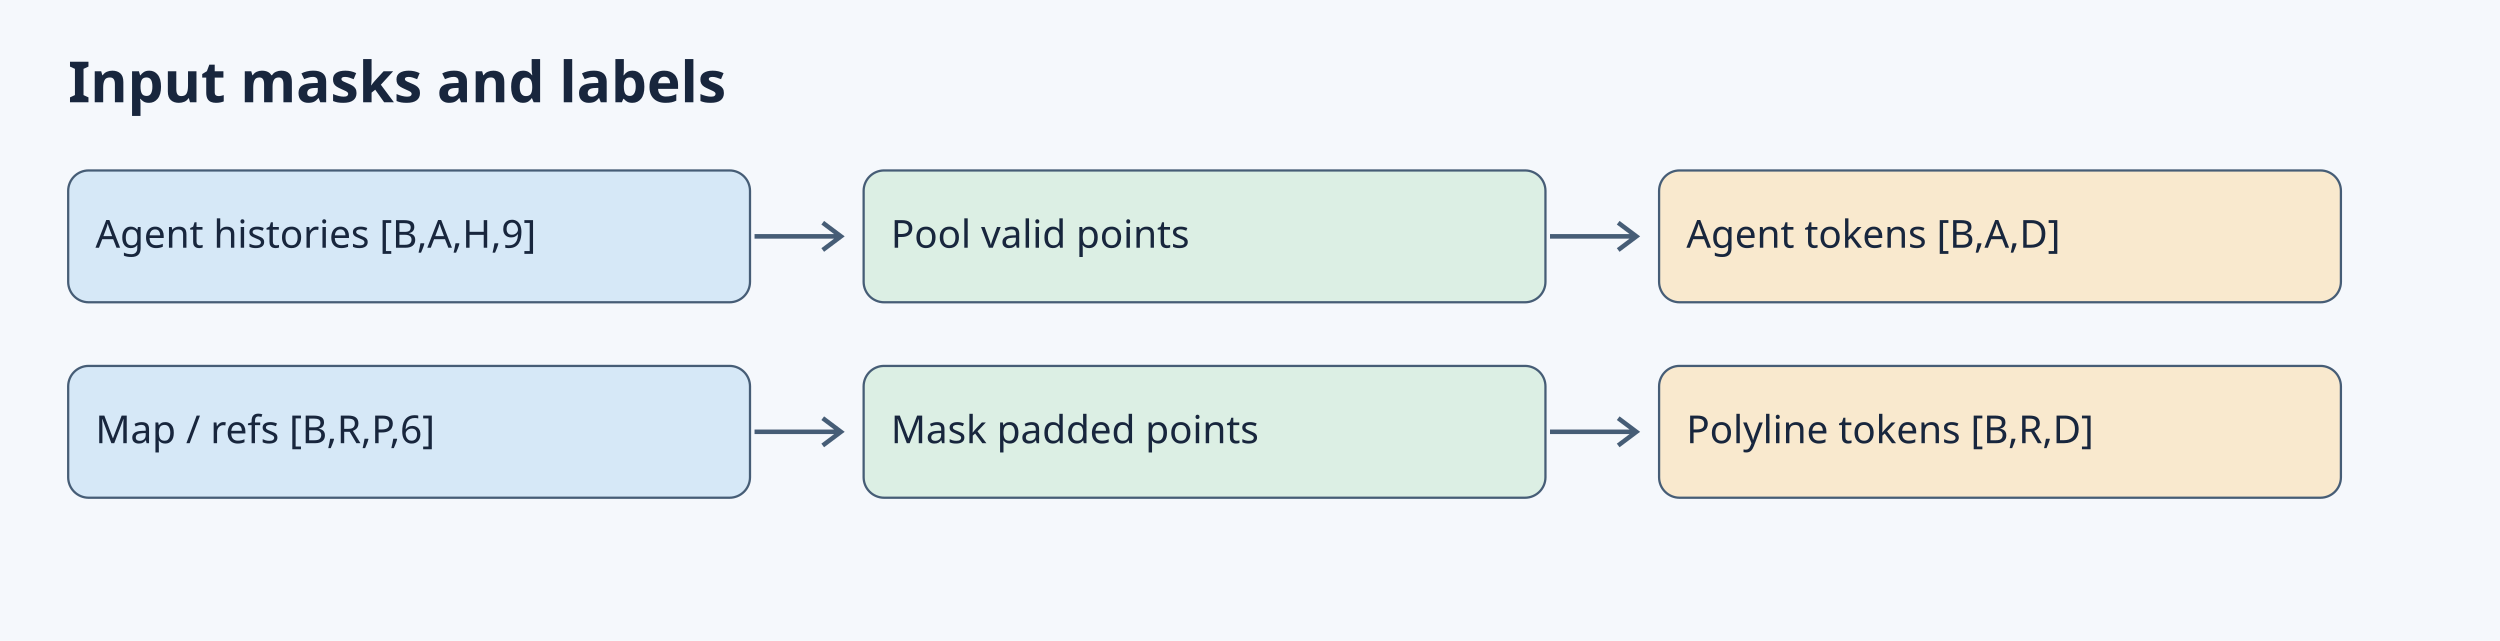
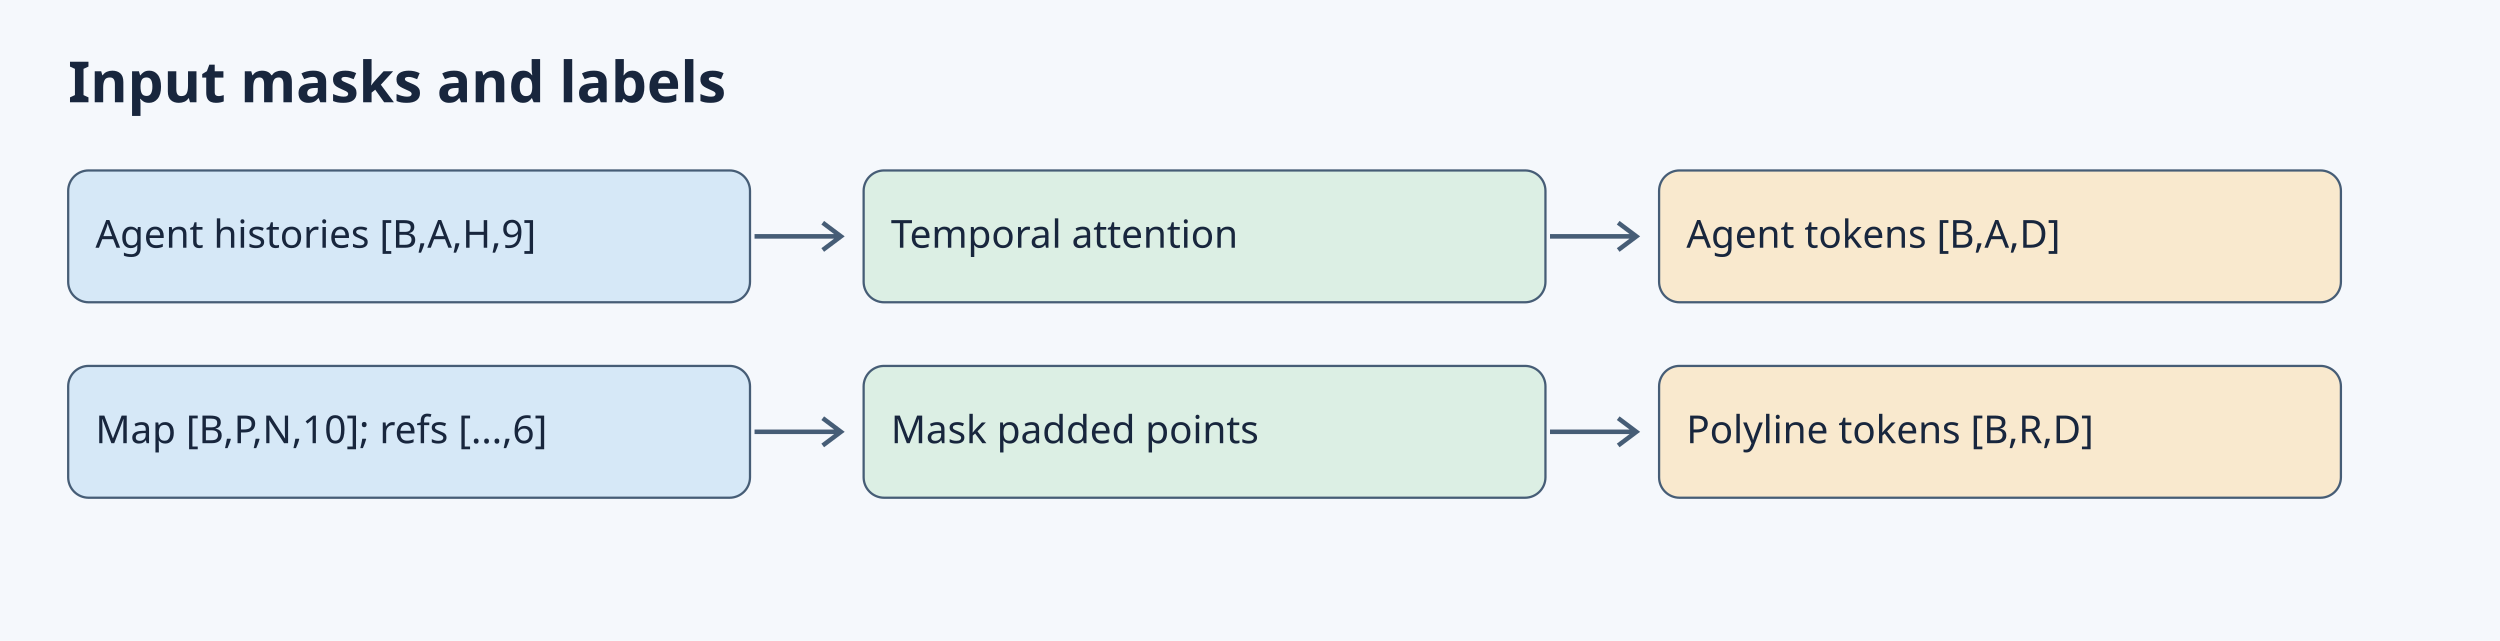
<svg xmlns="http://www.w3.org/2000/svg" width="1100" height="282" viewBox="0 0 1100 282">
  <rect width="100%" height="100%" fill="#f5f8fc" />
  <text x="30" y="45" font-family="sans-serif" font-size="25" font-weight="bold" fill="#18263d">Input masks and labels</text>
  <rect x="30" y="75" width="300" height="58" rx="9" fill="#d6e8f7" stroke="#465d76" />
  <text x="42" y="109" font-family="sans-serif" font-size="17" fill="#18263d">Agent histories [B,A,H,9]</text>
  <path d="M332 104 h 38 m -8 -6 l 8 6 -8 6" fill="none" stroke="#465d76" stroke-width="2" />
  <rect x="380" y="75" width="300" height="58" rx="9" fill="#dcefe4" stroke="#465d76" />
-   <text x="392" y="109" font-family="sans-serif" font-size="17" fill="#18263d">Pool valid points</text>
+   <text x="392" y="109" font-family="sans-serif" font-size="17" fill="#18263d">Temporal attention</text>
  <path d="M682 104 h 38 m -8 -6 l 8 6 -8 6" fill="none" stroke="#465d76" stroke-width="2" />
  <rect x="730" y="75" width="300" height="58" rx="9" fill="#f9e9ce" stroke="#465d76" />
  <text x="742" y="109" font-family="sans-serif" font-size="17" fill="#18263d">Agent tokens [B,A,D]</text>
  <rect x="30" y="161" width="300" height="58" rx="9" fill="#d6e8f7" stroke="#465d76" />
-   <text x="42" y="195" font-family="sans-serif" font-size="17" fill="#18263d">Map / refs [B,R,P,6]</text>
+   <text x="42" y="195" font-family="sans-serif" font-size="17" fill="#18263d">Map [B,P,N,10]; refs [...,6]</text>
  <path d="M332 190 h 38 m -8 -6 l 8 6 -8 6" fill="none" stroke="#465d76" stroke-width="2" />
  <rect x="380" y="161" width="300" height="58" rx="9" fill="#dcefe4" stroke="#465d76" />
  <text x="392" y="195" font-family="sans-serif" font-size="17" fill="#18263d">Mask padded points</text>
  <path d="M682 190 h 38 m -8 -6 l 8 6 -8 6" fill="none" stroke="#465d76" stroke-width="2" />
  <rect x="730" y="161" width="300" height="58" rx="9" fill="#f9e9ce" stroke="#465d76" />
  <text x="742" y="195" font-family="sans-serif" font-size="17" fill="#18263d">Polyline tokens [B,R,D]</text>
</svg>
